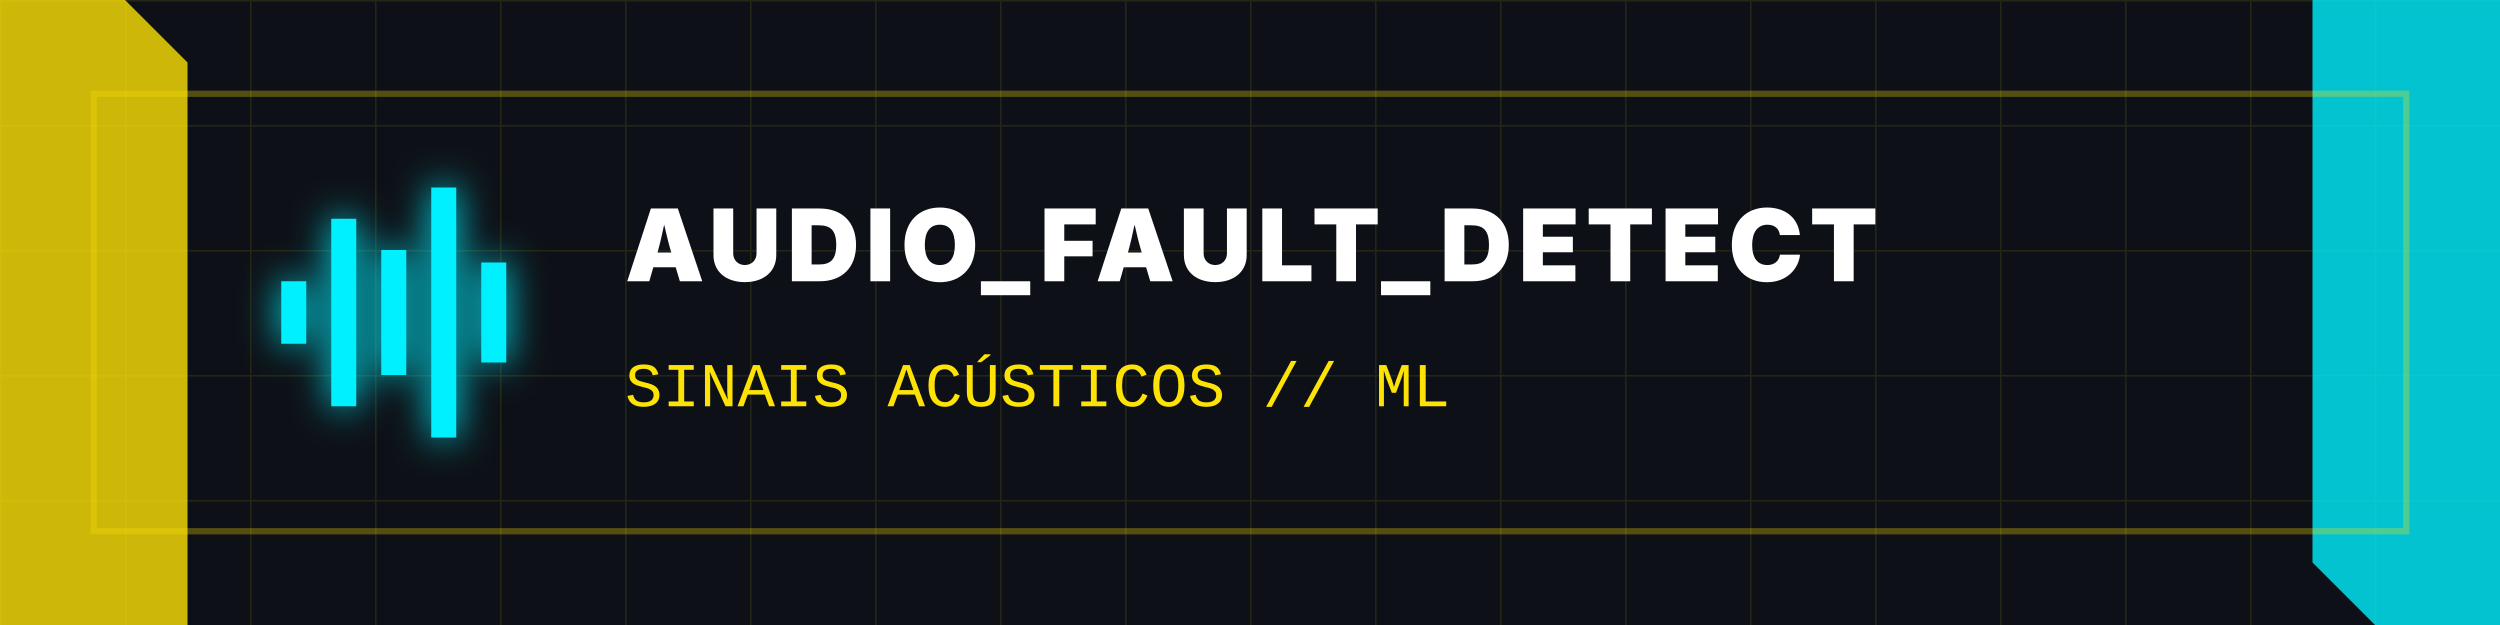
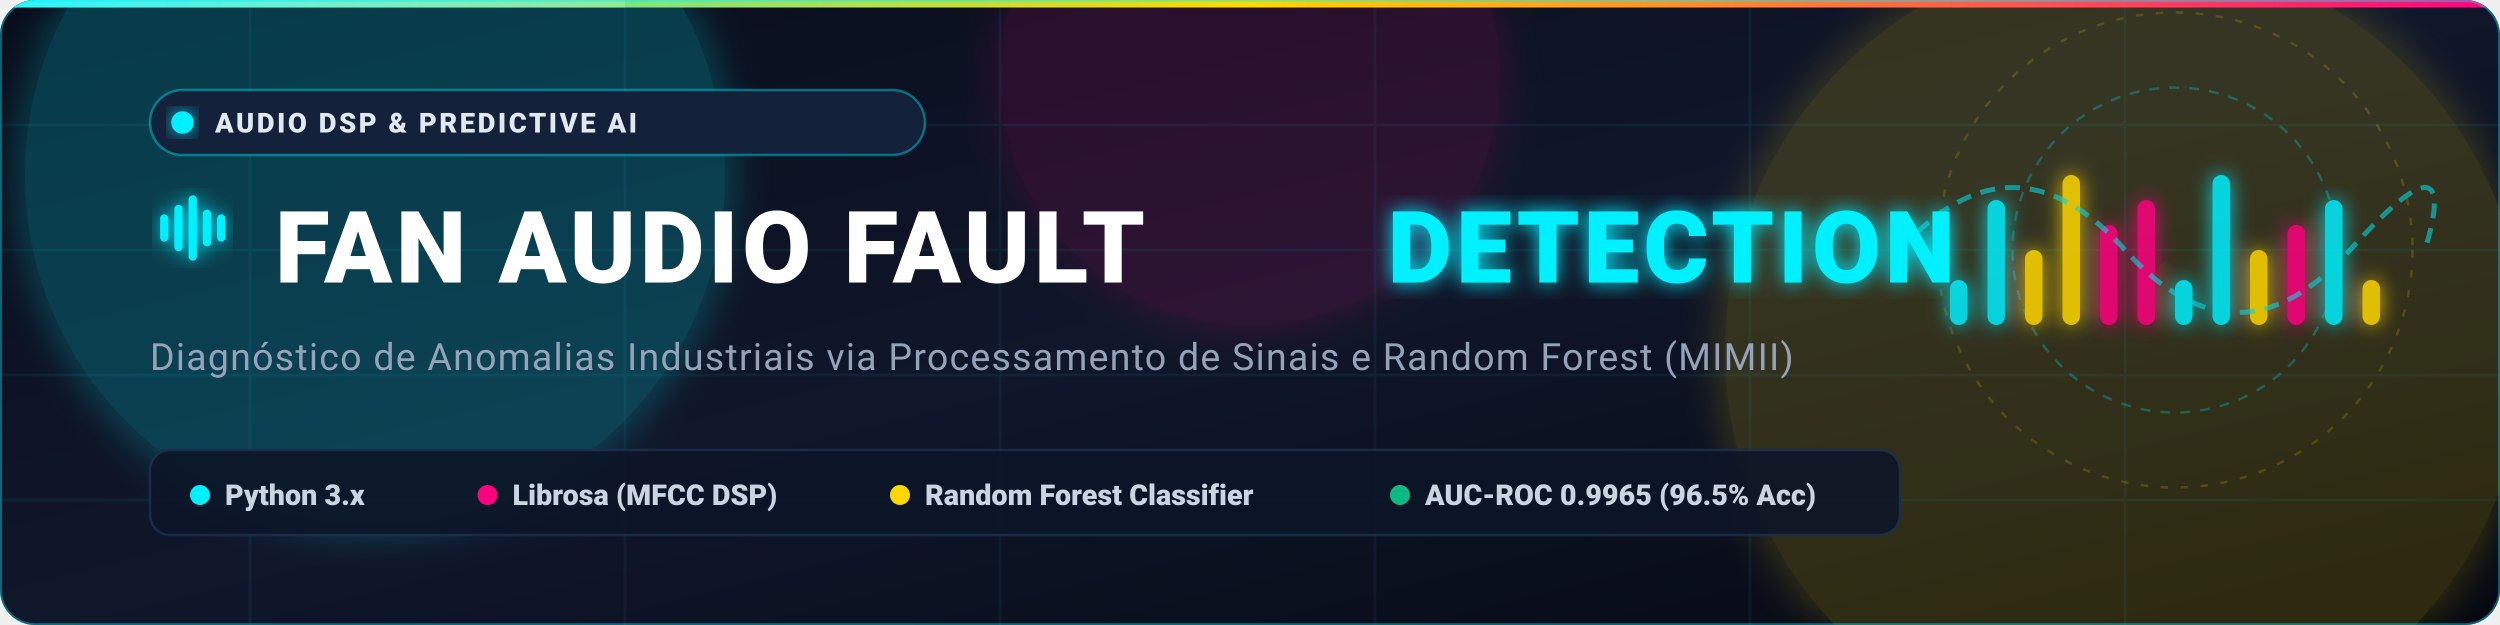
- <svg xmlns="http://www.w3.org/2000/svg" width="400" height="100" viewBox="0 0 400 100">
+ <svg xmlns="http://www.w3.org/2000/svg" viewBox="0 0 1000 250" width="100%" height="100%">
  <defs>
-     <pattern id="grid" width="20" height="20" patternUnits="userSpaceOnUse">
-       <path d="M 20 0 L 0 0 0 20" fill="none" stroke="#FCE205" stroke-width="0.5" stroke-opacity="0.1" />
-     </pattern>
-     <filter id="glowCyan" x="-20%" y="-20%" width="140%" height="140%">
-       <feGaussianBlur stdDeviation="3" result="blur" />
-       <feComposite in="SourceGraphic" in2="blur" operator="over" />
+     <linearGradient id="bgAudio" x1="0%" y1="0%" x2="100%" y2="100%">
+       <stop offset="0%" stop-color="#080d1a" />
+       <stop offset="50%" stop-color="#10172a" />
+       <stop offset="100%" stop-color="#050811" />
+     </linearGradient>
+     <linearGradient id="neonAudioGrad" x1="0%" y1="0%" x2="100%" y2="0%">
+       <stop offset="0%" stop-color="#00F0FF" />
+       <stop offset="50%" stop-color="#FFD700" />
+       <stop offset="100%" stop-color="#FF007F" />
+     </linearGradient>
+     <linearGradient id="shimmerGrad" x1="-100%" y1="0%" x2="200%" y2="0%">
+       <stop offset="0%" stop-color="#ffffff" stop-opacity="0" />
+       <stop offset="50%" stop-color="#ffffff" stop-opacity="0.25" />
+       <stop offset="100%" stop-color="#ffffff" stop-opacity="0" />
+     </linearGradient>
+     <filter id="neonGlow" x="-20%" y="-20%" width="140%" height="140%">
+       <feGaussianBlur stdDeviation="8" result="blur" />
+       <feMerge>
+         <feMergeNode in="blur" />
+         <feMergeNode in="blur" />
+         <feMergeNode in="SourceGraphic" />
+       </feMerge>
    </filter>
+     <filter id="softGlow" x="-20%" y="-20%" width="140%" height="140%">
+       <feGaussianBlur stdDeviation="4" result="blur" />
+       <feMerge>
+         <feMergeNode in="blur" />
+         <feMergeNode in="SourceGraphic" />
+       </feMerge>
+     </filter>
+     <clipPath id="bannerClip">
+       <rect x="0" y="0" width="1000" height="250" rx="14" />
+     </clipPath>
  </defs>
-   <rect width="400" height="100" fill="#0D1117" />
-   <rect width="400" height="100" fill="url(#grid)" />
-   <polygon points="0,0 20,0 30,10 30,100 0,100" fill="#FCE205" opacity="0.8" />
-   <polygon points="400,100 380,100 370,90 370,0 400,0" fill="#00F0FF" opacity="0.8" />
-   <rect x="15" y="15" width="370" height="70" fill="none" stroke="#FCE205" stroke-width="1" opacity="0.3" />
-   <g fill="#00F0FF" filter="url(#glowCyan)" transform="translate(45, 30)">
-     <rect x="0" y="15" width="4" height="10" />
-     <rect x="8" y="5" width="4" height="30" />
-     <rect x="16" y="10" width="4" height="20" />
-     <rect x="24" y="0" width="4" height="40" />
-     <rect x="32" y="12" width="4" height="16" />
+   <style>
+     @keyframes pulseOrb {
+       0%, 100% { transform: scale(1) translate(0, 0); opacity: 0.3; }
+       50% { transform: scale(1.15) translate(-8px, 6px); opacity: 0.6; }
+     }
+     @keyframes shimmerMove {
+       0% { transform: translateX(-300px); }
+       100% { transform: translateX(1000px); }
+     }
+     @keyframes eqBar1 { 0%, 100% { height: 18px; y: 92px; } 50% { height: 65px; y: 45px; } }
+     @keyframes eqBar2 { 0%, 100% { height: 50px; y: 60px; } 50% { height: 20px; y: 90px; } }
+     @keyframes eqBar3 { 0%, 100% { height: 30px; y: 80px; } 50% { height: 75px; y: 35px; } }
+     @keyframes eqBar4 { 0%, 100% { height: 60px; y: 50px; } 50% { height: 25px; y: 85px; } }
+     @keyframes eqBar5 { 0%, 100% { height: 40px; y: 70px; } 50% { height: 80px; y: 30px; } }
+     @keyframes waveSonic {
+       0% { stroke-dashoffset: 0; }
+       100% { stroke-dashoffset: -200; }
+     }
+ 
+     .orb-cyan { animation: pulseOrb 8s ease-in-out infinite; transform-origin: 150px 80px; }
+     .orb-gold { animation: pulseOrb 10s ease-in-out infinite reverse; transform-origin: 850px 150px; }
+     .shimmer-line { animation: shimmerMove 4s linear infinite; }
+ 
+     .bar-1 { animation: eqBar1 1.1s ease-in-out infinite; }
+     .bar-2 { animation: eqBar2 0.85s ease-in-out infinite; }
+     .bar-3 { animation: eqBar3 1.3s ease-in-out infinite; }
+     .bar-4 { animation: eqBar4 0.95s ease-in-out infinite; }
+     .bar-5 { animation: eqBar5 1.2s ease-in-out infinite; }
+     .sonic-wave { animation: waveSonic 6s linear infinite; }
+ 
+     .title-text { font-family: -apple-system, BlinkMacSystemFont, 'Segoe UI', 'Plus Jakarta Sans', Roboto, sans-serif; font-weight: 800; }
+     .body-text { font-family: -apple-system, BlinkMacSystemFont, 'Segoe UI', 'Plus Jakarta Sans', Roboto, sans-serif; font-weight: 400; }
+     .mono-text { font-family: 'SF Mono', Monaco, 'Cascadia Code', 'Fira Code', monospace; }
+   </style>
+   <g clip-path="url(#bannerClip)">
+     <rect x="0" y="0" width="1000" height="250" fill="url(#bgAudio)" />
+     <circle cx="150" cy="70" r="140" fill="#00F0FF" opacity="0.2" class="orb-cyan" filter="url(#neonGlow)" />
+     <circle cx="850" cy="140" r="160" fill="#FFD700" opacity="0.16" class="orb-gold" filter="url(#neonGlow)" />
+     <circle cx="500" cy="30" r="100" fill="#FF007F" opacity="0.12" class="orb-cyan" filter="url(#neonGlow)" />
+     <g opacity="0.06" stroke="#00F0FF" stroke-width="1">
+       <line x1="0" y1="50" x2="1000" y2="50" />
+       <line x1="0" y1="100" x2="1000" y2="100" />
+       <line x1="0" y1="150" x2="1000" y2="150" />
+       <line x1="0" y1="200" x2="1000" y2="200" />
+       <line x1="100" y1="0" x2="100" y2="250" />
+       <line x1="250" y1="0" x2="250" y2="250" />
+       <line x1="400" y1="0" x2="400" y2="250" />
+       <line x1="550" y1="0" x2="550" y2="250" />
+       <line x1="700" y1="0" x2="700" y2="250" />
+       <line x1="850" y1="0" x2="850" y2="250" />
+     </g>
+     <g opacity="0.85" transform="translate(730, 20)">
+       <circle cx="140" cy="80" r="65" fill="none" stroke="#00F0FF" stroke-width="1" stroke-dasharray="4 4" opacity="0.3" />
+       <circle cx="140" cy="80" r="95" fill="none" stroke="#FFD700" stroke-width="1" stroke-dasharray="3 5" opacity="0.2" />
+       <g filter="url(#softGlow)">
+         <rect x="50" y="92" width="7" height="18" rx="3.5" fill="#00F0FF" class="bar-1" />
+         <rect x="65" y="60" width="7" height="50" rx="3.5" fill="#00F0FF" class="bar-2" />
+         <rect x="80" y="80" width="7" height="30" rx="3.5" fill="#FFD700" class="bar-3" />
+         <rect x="95" y="50" width="7" height="60" rx="3.5" fill="#FFD700" class="bar-4" />
+         <rect x="110" y="70" width="7" height="40" rx="3.5" fill="#FF007F" class="bar-5" />
+         <rect x="125" y="60" width="7" height="50" rx="3.5" fill="#FF007F" class="bar-2" />
+         <rect x="140" y="92" width="7" height="18" rx="3.5" fill="#00F0FF" class="bar-3" />
+         <rect x="155" y="50" width="7" height="60" rx="3.5" fill="#00F0FF" class="bar-1" />
+         <rect x="170" y="80" width="7" height="30" rx="3.5" fill="#FFD700" class="bar-4" />
+         <rect x="185" y="70" width="7" height="40" rx="3.5" fill="#FF007F" class="bar-5" />
+         <rect x="200" y="60" width="7" height="50" rx="3.5" fill="#00F0FF" class="bar-2" />
+         <rect x="215" y="92" width="7" height="18" rx="3.5" fill="#FFD700" class="bar-1" />
+       </g>
+       <path d="M 30,80 Q 75,30 120,80 T 210,80 T 240,80" fill="none" stroke="#00F0FF" stroke-width="2" stroke-dasharray="6 4" class="sonic-wave" opacity="0.6" />
+     </g>
+     <rect x="0" y="0" width="1000" height="3" fill="url(#neonAudioGrad)" />
+     <rect x="0" y="0" width="250" height="3" fill="url(#shimmerGrad)" class="shimmer-line" />
+     <g transform="translate(60, 36)">
+       <rect x="0" y="0" width="310" height="26" rx="13" fill="#13213b" stroke="#00F0FF" stroke-opacity="0.4" stroke-width="1" />
+       <circle cx="13" cy="13" r="4.5" fill="#00F0FF" filter="url(#softGlow)" />
+       <text x="26" y="17" fill="#E2E8F0" font-size="11" class="title-text" letter-spacing="1">
+         AUDIO DSP &amp; PREDICTIVE AI
+       </text>
+     </g>
+     <g transform="translate(60, 108)">
+       <g transform="translate(0, -32) scale(0.95)">
+         <path d="M12 8 L12 24 M18 4 L18 28 M24 10 L24 22 M6 12 L6 20 M30 12 L30 20" fill="none" stroke="#00F0FF" stroke-width="3.5" stroke-linecap="round" stroke-linejoin="round" filter="url(#softGlow)" />
+       </g>
+       <text x="50" y="5" fill="#FFFFFF" font-size="40" class="title-text" letter-spacing="1.5">
+         FAN AUDIO FAULT
+       </text>
+       <text x="495" y="5" fill="#00F0FF" font-size="40" class="title-text" letter-spacing="1.5" filter="url(#softGlow)">
+         DETECTION
+       </text>
+     </g>
+     <text x="60" y="148" fill="#94A3B8" font-size="15" class="body-text" letter-spacing="0.5">
+       Diagnóstico de Anomalias Industriais via Processamento de Sinais e Random Forest (MIMII)
+     </text>
+     <g transform="translate(60, 180)">
+       <rect x="0" y="0" width="700" height="34" rx="8" fill="#0c1527" stroke="#1c2d4a" stroke-width="1" opacity="0.9" />
+       <g transform="translate(20, 21)">
+         <circle cx="0" cy="-3" r="4" fill="#00F0FF" />
+         <text x="10" y="1" fill="#CBD5E1" font-size="11.5" class="title-text">Python 3.x</text>
+       </g>
+       <g transform="translate(135, 21)">
+         <circle cx="0" cy="-3" r="4" fill="#FF007F" />
+         <text x="10" y="1" fill="#CBD5E1" font-size="11.5" class="title-text">Librosa (MFCC DSP)</text>
+       </g>
+       <g transform="translate(300, 21)">
+         <circle cx="0" cy="-3" r="4" fill="#FFD700" />
+         <text x="10" y="1" fill="#CBD5E1" font-size="11.5" class="title-text">Random Forest Classifier</text>
+       </g>
+       <g transform="translate(500, 21)">
+         <circle cx="0" cy="-3" r="4" fill="#10B981" />
+         <text x="10" y="1" fill="#CBD5E1" font-size="11.5" class="title-text">AUC-ROC 0.9965 (96.5% Acc)</text>
+       </g>
+     </g>
+     <rect x="0" y="0" width="1000" height="250" rx="14" fill="none" stroke="#00F0FF" stroke-width="1.5" stroke-opacity="0.4" />
  </g>
-   <text x="100" y="45" font-family="system-ui, -apple-system, sans-serif" font-size="16" font-weight="900" fill="#FFFFFF" letter-spacing="1">AUDIO_FAULT_DETECT</text>
-   <text x="100" y="65" font-family="'Courier New', monospace" font-size="10" fill="#FCE205">SINAIS ACÚSTICOS // ML</text>
</svg>
